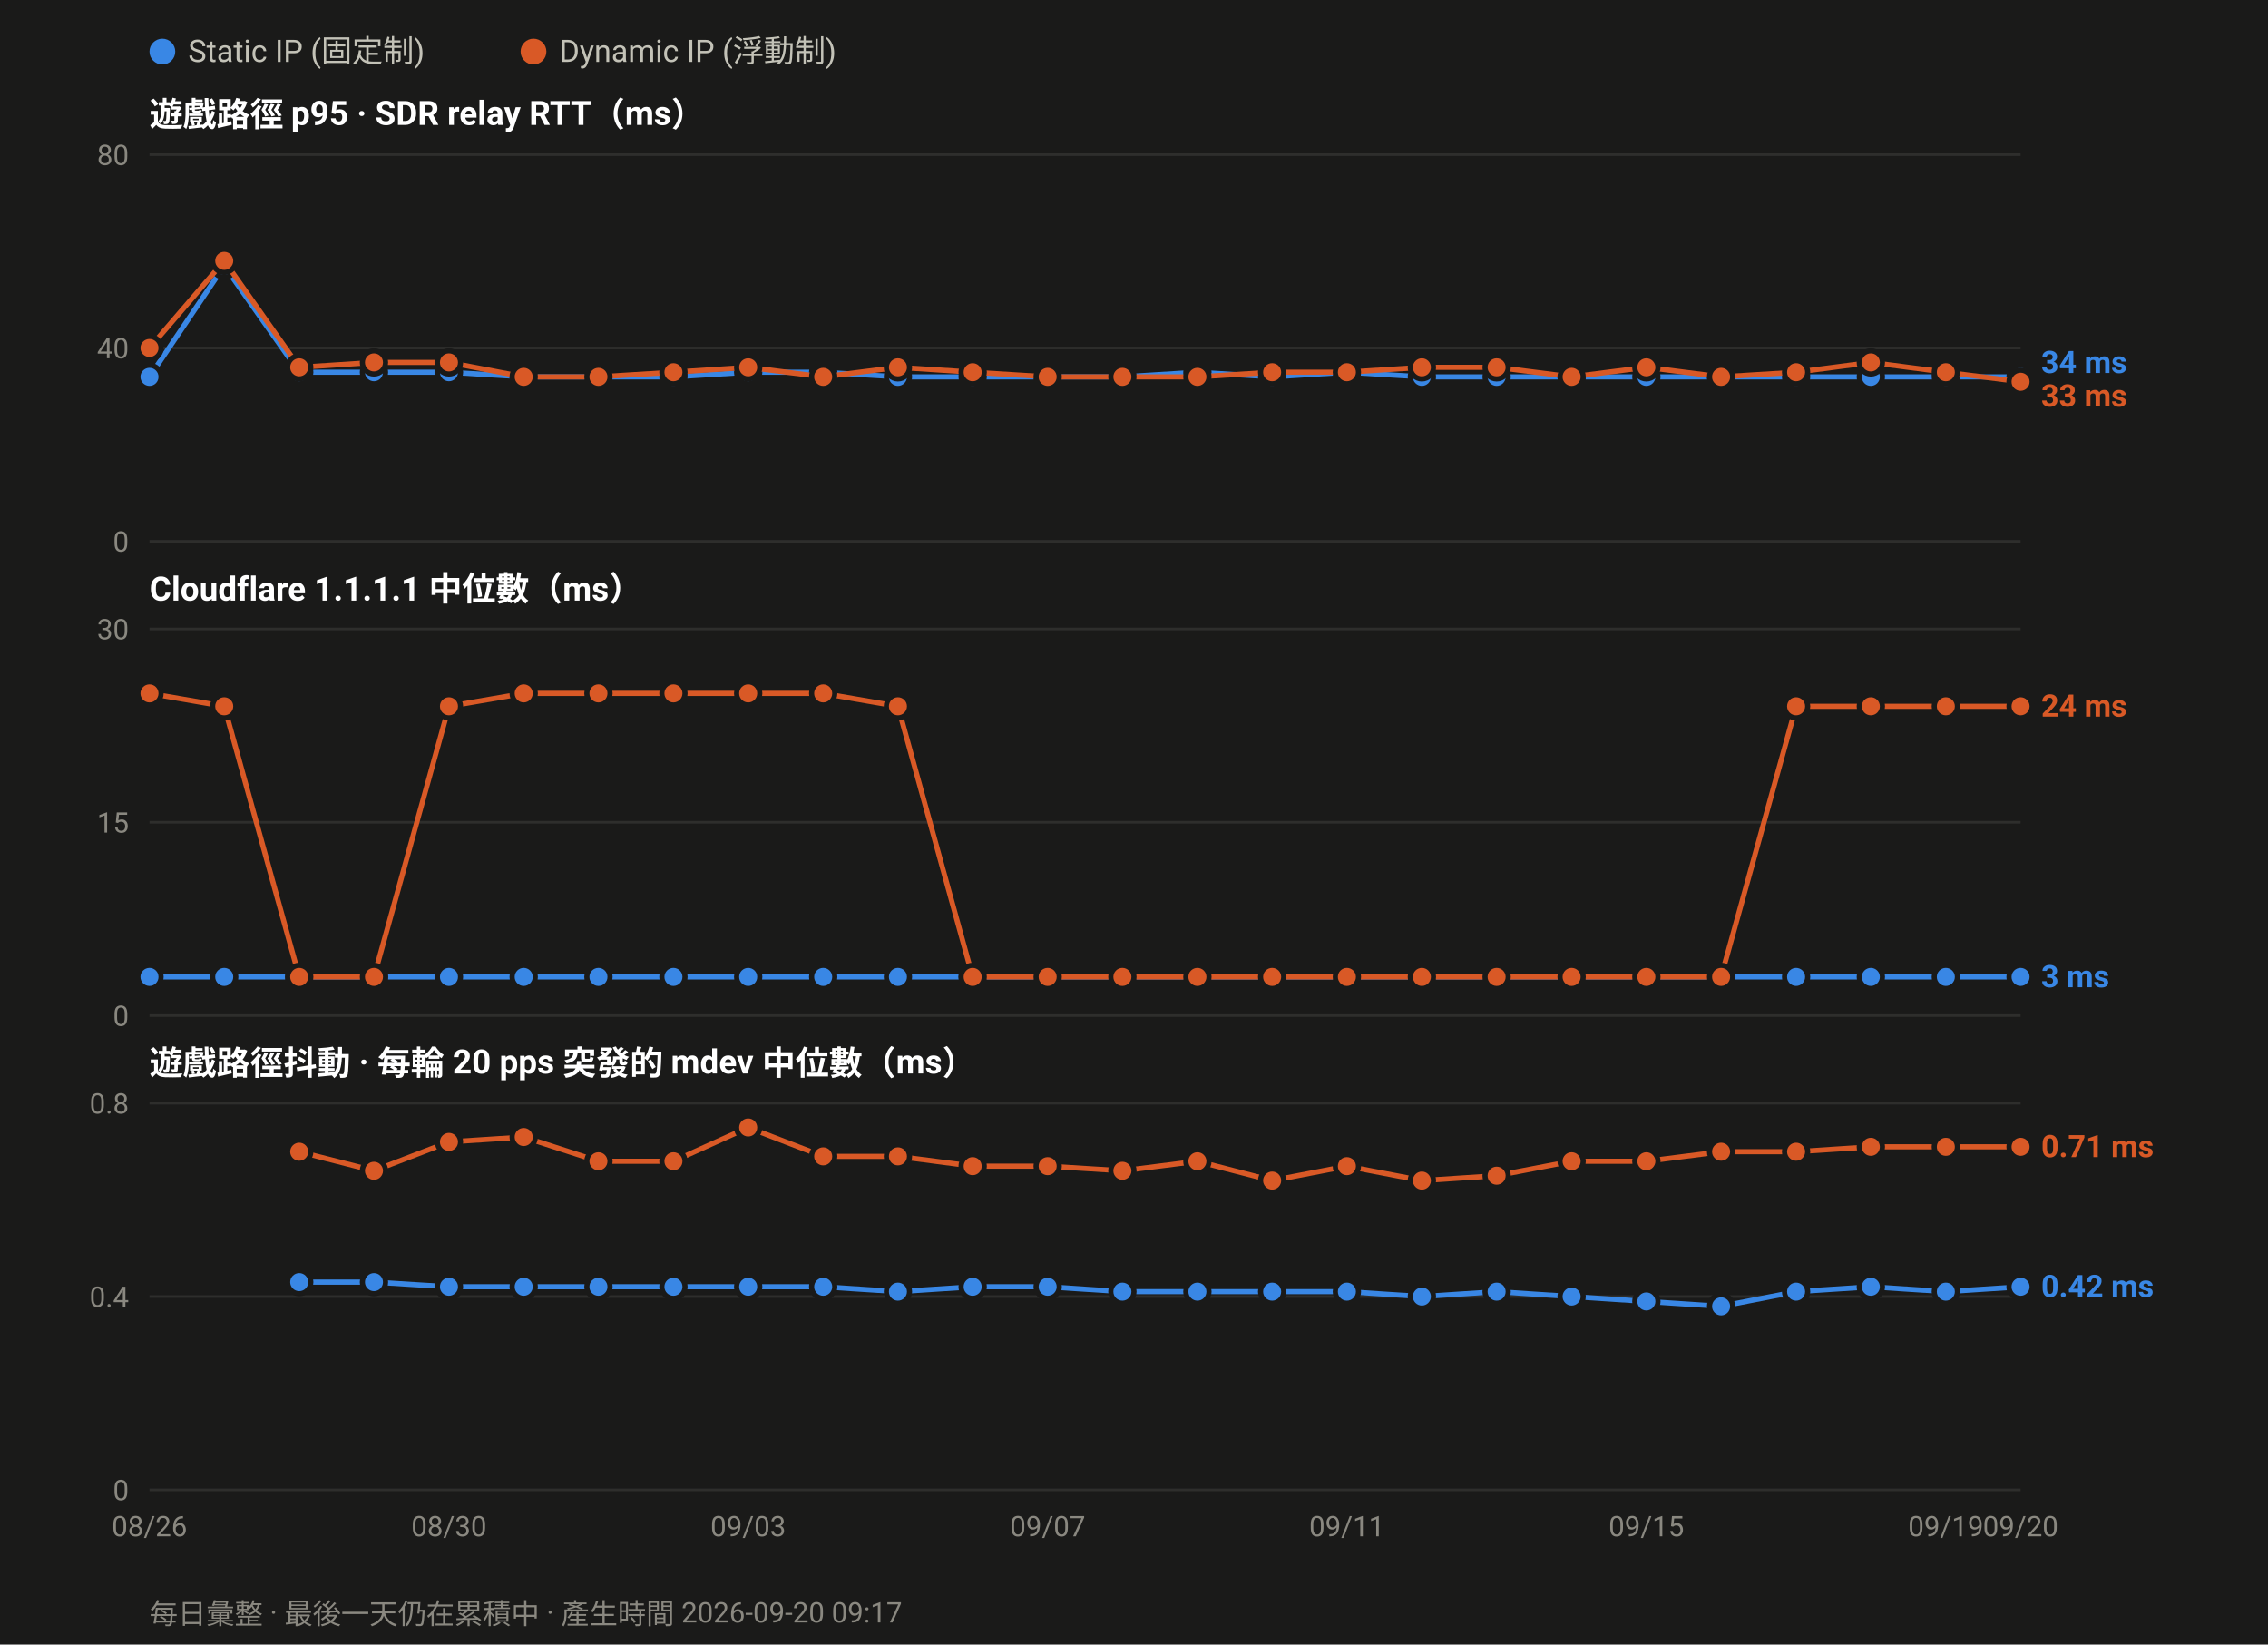
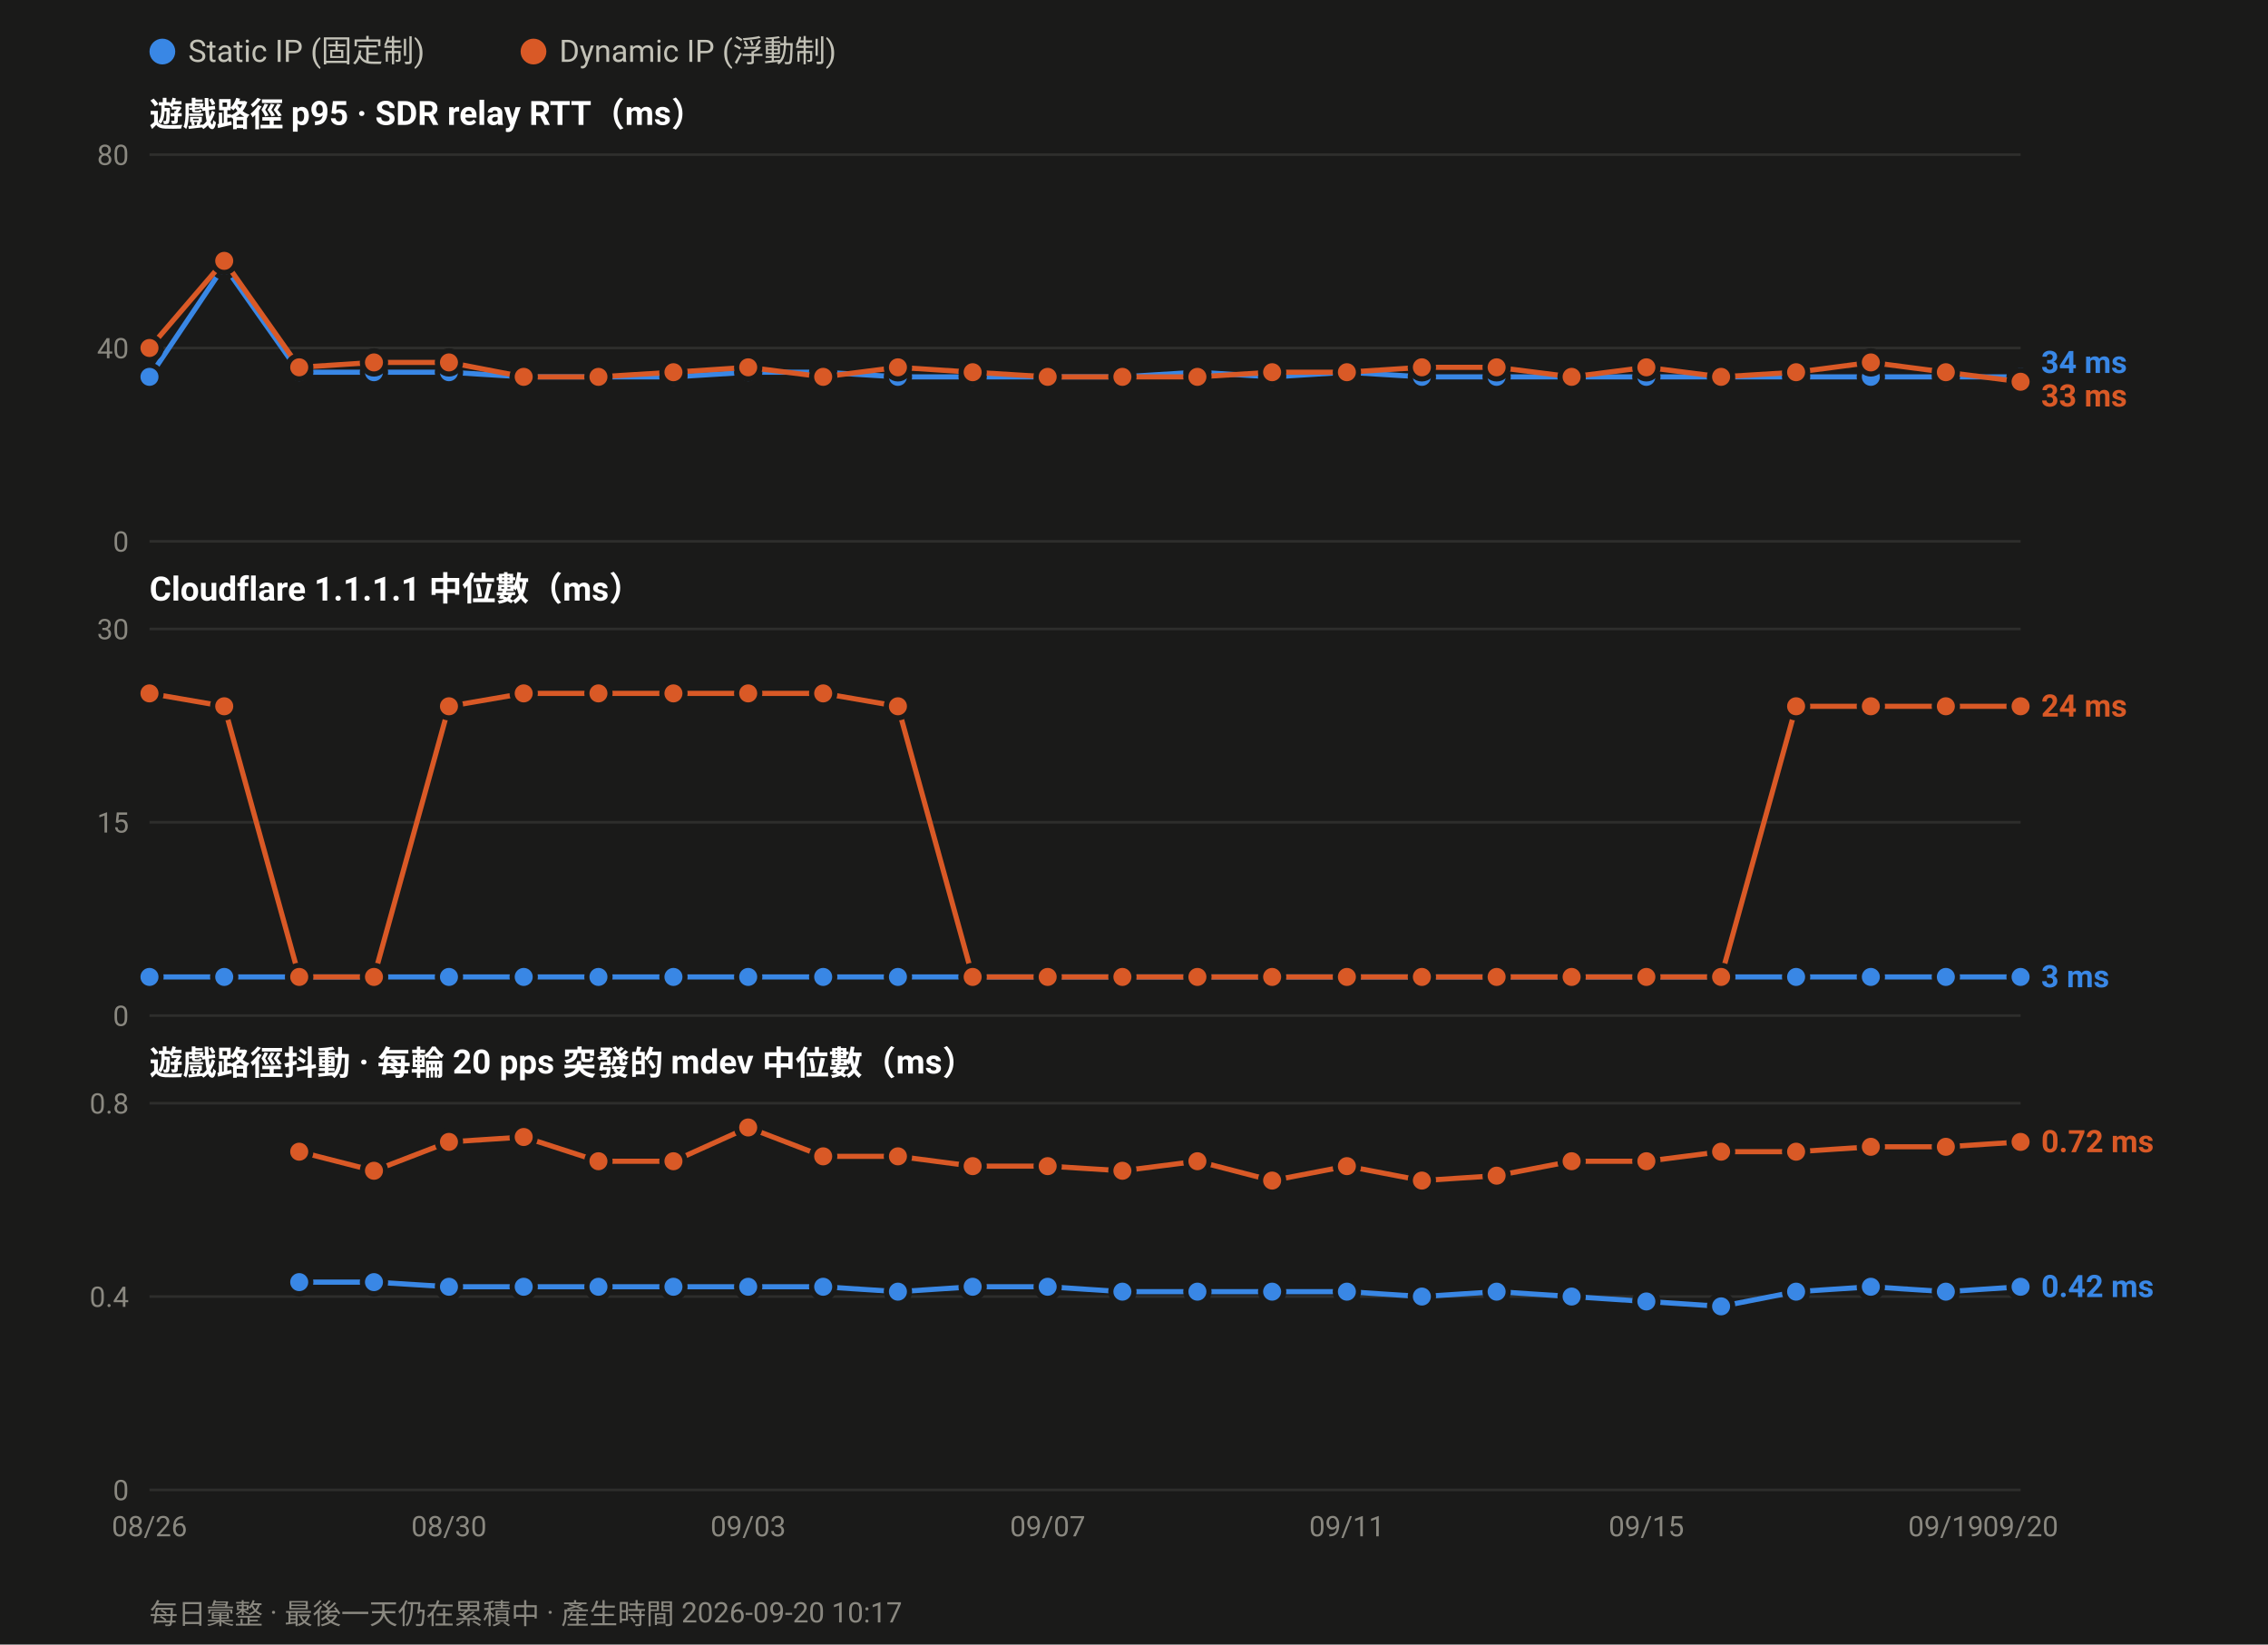
<svg xmlns="http://www.w3.org/2000/svg" width="880" height="638" viewBox="0 0 880 638" font-family="ui-sans-serif,-apple-system,Segoe UI,Roboto,Helvetica,Arial,sans-serif">
  <rect width="880" height="638" fill="#1a1a19" />
  <circle cx="63.0" cy="20" r="5" fill="#3987e5" />
  <text x="73.0" y="24" font-size="12" fill="#c3c2b7">Static IP (固定制)</text>
  <circle cx="207.0" cy="20" r="5" fill="#d95926" />
  <text x="217.0" y="24" font-size="12" fill="#c3c2b7">Dynamic IP (浮動制)</text>
  <text x="58" y="49.0" font-size="13" font-weight="600" fill="#ffffff">遊戲路徑 p95 · SDR relay RTT（ms）</text>
  <line x1="58" y1="210.0" x2="784.0" y2="210.0" stroke="#2e2e2c" stroke-width="1" />
  <text x="50" y="214.0" font-size="11" text-anchor="end" fill="#8a8880">0</text>
  <line x1="58" y1="135.0" x2="784.0" y2="135.0" stroke="#2e2e2c" stroke-width="1" />
  <text x="50" y="139.0" font-size="11" text-anchor="end" fill="#8a8880">40</text>
  <line x1="58" y1="60.0" x2="784.0" y2="60.0" stroke="#2e2e2c" stroke-width="1" />
  <text x="50" y="64.0" font-size="11" text-anchor="end" fill="#8a8880">80</text>
  <polyline fill="none" stroke="#3987e5" stroke-width="2" stroke-linejoin="round" points="58.0,146.2 87.0,103.1 116.1,144.4 145.1,144.4 174.2,144.4 203.2,146.2 232.2,146.2 261.3,146.2 290.3,144.4 319.4,144.4 348.4,146.2 377.4,146.2 406.5,146.2 435.5,146.2 464.6,144.4 493.6,146.2 522.6,144.4 551.7,146.2 580.7,146.2 609.8,146.2 638.8,146.2 667.8,146.2 696.9,146.2 725.9,146.2 755.0,146.2 784.0,146.2" />
  <circle cx="58.0" cy="146.2" r="4.5" fill="#3987e5" stroke="#1a1a19" stroke-width="2" />
  <circle cx="87.0" cy="103.1" r="4.5" fill="#3987e5" stroke="#1a1a19" stroke-width="2" />
  <circle cx="116.1" cy="144.4" r="4.5" fill="#3987e5" stroke="#1a1a19" stroke-width="2" />
  <circle cx="145.1" cy="144.4" r="4.5" fill="#3987e5" stroke="#1a1a19" stroke-width="2" />
  <circle cx="174.2" cy="144.4" r="4.5" fill="#3987e5" stroke="#1a1a19" stroke-width="2" />
  <circle cx="203.2" cy="146.2" r="4.5" fill="#3987e5" stroke="#1a1a19" stroke-width="2" />
  <circle cx="232.2" cy="146.2" r="4.5" fill="#3987e5" stroke="#1a1a19" stroke-width="2" />
  <circle cx="261.3" cy="146.2" r="4.5" fill="#3987e5" stroke="#1a1a19" stroke-width="2" />
  <circle cx="290.3" cy="144.4" r="4.5" fill="#3987e5" stroke="#1a1a19" stroke-width="2" />
  <circle cx="319.4" cy="144.4" r="4.5" fill="#3987e5" stroke="#1a1a19" stroke-width="2" />
  <circle cx="348.4" cy="146.2" r="4.5" fill="#3987e5" stroke="#1a1a19" stroke-width="2" />
  <circle cx="377.4" cy="146.2" r="4.5" fill="#3987e5" stroke="#1a1a19" stroke-width="2" />
  <circle cx="406.5" cy="146.2" r="4.5" fill="#3987e5" stroke="#1a1a19" stroke-width="2" />
  <circle cx="435.5" cy="146.2" r="4.5" fill="#3987e5" stroke="#1a1a19" stroke-width="2" />
  <circle cx="464.6" cy="144.4" r="4.5" fill="#3987e5" stroke="#1a1a19" stroke-width="2" />
  <circle cx="493.6" cy="146.2" r="4.5" fill="#3987e5" stroke="#1a1a19" stroke-width="2" />
  <circle cx="522.6" cy="144.4" r="4.5" fill="#3987e5" stroke="#1a1a19" stroke-width="2" />
  <circle cx="551.7" cy="146.2" r="4.5" fill="#3987e5" stroke="#1a1a19" stroke-width="2" />
  <circle cx="580.7" cy="146.2" r="4.5" fill="#3987e5" stroke="#1a1a19" stroke-width="2" />
  <circle cx="609.8" cy="146.2" r="4.5" fill="#3987e5" stroke="#1a1a19" stroke-width="2" />
  <circle cx="638.8" cy="146.2" r="4.5" fill="#3987e5" stroke="#1a1a19" stroke-width="2" />
  <circle cx="667.8" cy="146.2" r="4.5" fill="#3987e5" stroke="#1a1a19" stroke-width="2" />
  <circle cx="696.9" cy="146.2" r="4.5" fill="#3987e5" stroke="#1a1a19" stroke-width="2" />
  <circle cx="725.9" cy="146.2" r="4.5" fill="#3987e5" stroke="#1a1a19" stroke-width="2" />
  <circle cx="755.0" cy="146.2" r="4.5" fill="#3987e5" stroke="#1a1a19" stroke-width="2" />
  <circle cx="784.0" cy="146.2" r="4.5" fill="#3987e5" stroke="#1a1a19" stroke-width="2" />
  <polyline fill="none" stroke="#d95926" stroke-width="2" stroke-linejoin="round" points="58.0,135.0 87.0,101.2 116.1,142.5 145.1,140.6 174.2,140.6 203.2,146.2 232.2,146.2 261.3,144.4 290.3,142.5 319.4,146.2 348.4,142.5 377.4,144.4 406.5,146.2 435.5,146.2 464.6,146.2 493.6,144.4 522.6,144.4 551.7,142.5 580.7,142.5 609.8,146.2 638.8,142.5 667.8,146.2 696.9,144.4 725.9,140.6 755.0,144.4 784.0,148.1" />
  <circle cx="58.0" cy="135.0" r="4.5" fill="#d95926" stroke="#1a1a19" stroke-width="2" />
  <circle cx="87.0" cy="101.2" r="4.5" fill="#d95926" stroke="#1a1a19" stroke-width="2" />
  <circle cx="116.1" cy="142.5" r="4.5" fill="#d95926" stroke="#1a1a19" stroke-width="2" />
  <circle cx="145.1" cy="140.6" r="4.5" fill="#d95926" stroke="#1a1a19" stroke-width="2" />
  <circle cx="174.2" cy="140.6" r="4.5" fill="#d95926" stroke="#1a1a19" stroke-width="2" />
  <circle cx="203.2" cy="146.2" r="4.5" fill="#d95926" stroke="#1a1a19" stroke-width="2" />
  <circle cx="232.2" cy="146.2" r="4.5" fill="#d95926" stroke="#1a1a19" stroke-width="2" />
  <circle cx="261.3" cy="144.4" r="4.5" fill="#d95926" stroke="#1a1a19" stroke-width="2" />
  <circle cx="290.3" cy="142.5" r="4.5" fill="#d95926" stroke="#1a1a19" stroke-width="2" />
  <circle cx="319.4" cy="146.2" r="4.5" fill="#d95926" stroke="#1a1a19" stroke-width="2" />
  <circle cx="348.4" cy="142.5" r="4.5" fill="#d95926" stroke="#1a1a19" stroke-width="2" />
  <circle cx="377.4" cy="144.4" r="4.5" fill="#d95926" stroke="#1a1a19" stroke-width="2" />
  <circle cx="406.5" cy="146.2" r="4.5" fill="#d95926" stroke="#1a1a19" stroke-width="2" />
  <circle cx="435.5" cy="146.2" r="4.5" fill="#d95926" stroke="#1a1a19" stroke-width="2" />
  <circle cx="464.6" cy="146.2" r="4.5" fill="#d95926" stroke="#1a1a19" stroke-width="2" />
  <circle cx="493.6" cy="144.4" r="4.5" fill="#d95926" stroke="#1a1a19" stroke-width="2" />
  <circle cx="522.6" cy="144.4" r="4.5" fill="#d95926" stroke="#1a1a19" stroke-width="2" />
  <circle cx="551.7" cy="142.5" r="4.5" fill="#d95926" stroke="#1a1a19" stroke-width="2" />
  <circle cx="580.7" cy="142.5" r="4.5" fill="#d95926" stroke="#1a1a19" stroke-width="2" />
  <circle cx="609.8" cy="146.2" r="4.5" fill="#d95926" stroke="#1a1a19" stroke-width="2" />
  <circle cx="638.8" cy="142.5" r="4.5" fill="#d95926" stroke="#1a1a19" stroke-width="2" />
  <circle cx="667.8" cy="146.2" r="4.5" fill="#d95926" stroke="#1a1a19" stroke-width="2" />
  <circle cx="696.9" cy="144.4" r="4.5" fill="#d95926" stroke="#1a1a19" stroke-width="2" />
  <circle cx="725.9" cy="140.6" r="4.5" fill="#d95926" stroke="#1a1a19" stroke-width="2" />
  <circle cx="755.0" cy="144.4" r="4.5" fill="#d95926" stroke="#1a1a19" stroke-width="2" />
  <circle cx="784.0" cy="148.1" r="4.5" fill="#d95926" stroke="#1a1a19" stroke-width="2" />
  <text x="792.0" y="144.7" font-size="12" font-weight="600" fill="#3987e5">34 ms</text>
  <text x="792.0" y="157.7" font-size="12" font-weight="600" fill="#d95926">33 ms</text>
  <text x="58" y="233.0" font-size="13" font-weight="600" fill="#ffffff">Cloudflare 1.1.1.1 中位數（ms）</text>
  <line x1="58" y1="394.0" x2="784.0" y2="394.0" stroke="#2e2e2c" stroke-width="1" />
  <text x="50" y="398.0" font-size="11" text-anchor="end" fill="#8a8880">0</text>
  <line x1="58" y1="319.0" x2="784.0" y2="319.0" stroke="#2e2e2c" stroke-width="1" />
  <text x="50" y="323.0" font-size="11" text-anchor="end" fill="#8a8880">15</text>
  <line x1="58" y1="244.0" x2="784.0" y2="244.0" stroke="#2e2e2c" stroke-width="1" />
  <text x="50" y="248.0" font-size="11" text-anchor="end" fill="#8a8880">30</text>
  <polyline fill="none" stroke="#3987e5" stroke-width="2" stroke-linejoin="round" points="58.0,379.0 87.0,379.0 116.1,379.0 145.1,379.0 174.2,379.0 203.2,379.0 232.2,379.0 261.3,379.0 290.3,379.0 319.4,379.0 348.4,379.0 377.4,379.0 406.5,379.0 435.5,379.0 464.6,379.0 493.6,379.0 522.6,379.0 551.7,379.0 580.7,379.0 609.8,379.0 638.8,379.0 667.8,379.0 696.9,379.0 725.9,379.0 755.0,379.0 784.0,379.0" />
  <circle cx="58.0" cy="379.0" r="4.5" fill="#3987e5" stroke="#1a1a19" stroke-width="2" />
  <circle cx="87.0" cy="379.0" r="4.5" fill="#3987e5" stroke="#1a1a19" stroke-width="2" />
  <circle cx="116.1" cy="379.0" r="4.5" fill="#3987e5" stroke="#1a1a19" stroke-width="2" />
  <circle cx="145.1" cy="379.0" r="4.5" fill="#3987e5" stroke="#1a1a19" stroke-width="2" />
  <circle cx="174.2" cy="379.0" r="4.5" fill="#3987e5" stroke="#1a1a19" stroke-width="2" />
  <circle cx="203.2" cy="379.0" r="4.5" fill="#3987e5" stroke="#1a1a19" stroke-width="2" />
  <circle cx="232.2" cy="379.0" r="4.5" fill="#3987e5" stroke="#1a1a19" stroke-width="2" />
  <circle cx="261.3" cy="379.0" r="4.5" fill="#3987e5" stroke="#1a1a19" stroke-width="2" />
  <circle cx="290.3" cy="379.0" r="4.5" fill="#3987e5" stroke="#1a1a19" stroke-width="2" />
  <circle cx="319.4" cy="379.0" r="4.5" fill="#3987e5" stroke="#1a1a19" stroke-width="2" />
  <circle cx="348.4" cy="379.0" r="4.5" fill="#3987e5" stroke="#1a1a19" stroke-width="2" />
  <circle cx="377.4" cy="379.0" r="4.5" fill="#3987e5" stroke="#1a1a19" stroke-width="2" />
  <circle cx="406.5" cy="379.0" r="4.5" fill="#3987e5" stroke="#1a1a19" stroke-width="2" />
  <circle cx="435.5" cy="379.0" r="4.5" fill="#3987e5" stroke="#1a1a19" stroke-width="2" />
  <circle cx="464.6" cy="379.0" r="4.5" fill="#3987e5" stroke="#1a1a19" stroke-width="2" />
  <circle cx="493.6" cy="379.0" r="4.5" fill="#3987e5" stroke="#1a1a19" stroke-width="2" />
  <circle cx="522.6" cy="379.0" r="4.5" fill="#3987e5" stroke="#1a1a19" stroke-width="2" />
  <circle cx="551.7" cy="379.0" r="4.5" fill="#3987e5" stroke="#1a1a19" stroke-width="2" />
  <circle cx="580.7" cy="379.0" r="4.5" fill="#3987e5" stroke="#1a1a19" stroke-width="2" />
  <circle cx="609.8" cy="379.0" r="4.5" fill="#3987e5" stroke="#1a1a19" stroke-width="2" />
  <circle cx="638.8" cy="379.0" r="4.5" fill="#3987e5" stroke="#1a1a19" stroke-width="2" />
  <circle cx="667.8" cy="379.0" r="4.5" fill="#3987e5" stroke="#1a1a19" stroke-width="2" />
  <circle cx="696.9" cy="379.0" r="4.5" fill="#3987e5" stroke="#1a1a19" stroke-width="2" />
  <circle cx="725.9" cy="379.0" r="4.5" fill="#3987e5" stroke="#1a1a19" stroke-width="2" />
  <circle cx="755.0" cy="379.0" r="4.5" fill="#3987e5" stroke="#1a1a19" stroke-width="2" />
  <circle cx="784.0" cy="379.0" r="4.5" fill="#3987e5" stroke="#1a1a19" stroke-width="2" />
  <polyline fill="none" stroke="#d95926" stroke-width="2" stroke-linejoin="round" points="58.0,269.0 87.0,274.0 116.1,379.0 145.1,379.0 174.2,274.0 203.2,269.0 232.2,269.0 261.3,269.0 290.3,269.0 319.4,269.0 348.4,274.0 377.4,379.0 406.5,379.0 435.5,379.0 464.6,379.0 493.6,379.0 522.6,379.0 551.7,379.0 580.7,379.0 609.8,379.0 638.8,379.0 667.8,379.0 696.9,274.0 725.9,274.0 755.0,274.0 784.0,274.0" />
  <circle cx="58.0" cy="269.0" r="4.5" fill="#d95926" stroke="#1a1a19" stroke-width="2" />
  <circle cx="87.0" cy="274.0" r="4.5" fill="#d95926" stroke="#1a1a19" stroke-width="2" />
  <circle cx="116.1" cy="379.0" r="4.5" fill="#d95926" stroke="#1a1a19" stroke-width="2" />
  <circle cx="145.1" cy="379.0" r="4.5" fill="#d95926" stroke="#1a1a19" stroke-width="2" />
  <circle cx="174.2" cy="274.0" r="4.5" fill="#d95926" stroke="#1a1a19" stroke-width="2" />
  <circle cx="203.2" cy="269.0" r="4.5" fill="#d95926" stroke="#1a1a19" stroke-width="2" />
  <circle cx="232.2" cy="269.0" r="4.5" fill="#d95926" stroke="#1a1a19" stroke-width="2" />
  <circle cx="261.3" cy="269.0" r="4.5" fill="#d95926" stroke="#1a1a19" stroke-width="2" />
  <circle cx="290.3" cy="269.0" r="4.5" fill="#d95926" stroke="#1a1a19" stroke-width="2" />
  <circle cx="319.4" cy="269.0" r="4.5" fill="#d95926" stroke="#1a1a19" stroke-width="2" />
  <circle cx="348.4" cy="274.0" r="4.5" fill="#d95926" stroke="#1a1a19" stroke-width="2" />
  <circle cx="377.4" cy="379.0" r="4.5" fill="#d95926" stroke="#1a1a19" stroke-width="2" />
  <circle cx="406.5" cy="379.0" r="4.5" fill="#d95926" stroke="#1a1a19" stroke-width="2" />
  <circle cx="435.5" cy="379.0" r="4.5" fill="#d95926" stroke="#1a1a19" stroke-width="2" />
  <circle cx="464.6" cy="379.0" r="4.5" fill="#d95926" stroke="#1a1a19" stroke-width="2" />
  <circle cx="493.6" cy="379.0" r="4.5" fill="#d95926" stroke="#1a1a19" stroke-width="2" />
  <circle cx="522.6" cy="379.0" r="4.5" fill="#d95926" stroke="#1a1a19" stroke-width="2" />
  <circle cx="551.7" cy="379.0" r="4.5" fill="#d95926" stroke="#1a1a19" stroke-width="2" />
  <circle cx="580.7" cy="379.0" r="4.5" fill="#d95926" stroke="#1a1a19" stroke-width="2" />
  <circle cx="609.8" cy="379.0" r="4.5" fill="#d95926" stroke="#1a1a19" stroke-width="2" />
  <circle cx="638.8" cy="379.0" r="4.5" fill="#d95926" stroke="#1a1a19" stroke-width="2" />
  <circle cx="667.8" cy="379.0" r="4.5" fill="#d95926" stroke="#1a1a19" stroke-width="2" />
  <circle cx="696.9" cy="274.0" r="4.5" fill="#d95926" stroke="#1a1a19" stroke-width="2" />
  <circle cx="725.9" cy="274.0" r="4.5" fill="#d95926" stroke="#1a1a19" stroke-width="2" />
  <circle cx="755.0" cy="274.0" r="4.5" fill="#d95926" stroke="#1a1a19" stroke-width="2" />
  <circle cx="784.0" cy="274.0" r="4.5" fill="#d95926" stroke="#1a1a19" stroke-width="2" />
  <text x="792.0" y="278.0" font-size="12" font-weight="600" fill="#d95926">24 ms</text>
  <text x="792.0" y="383.0" font-size="12" font-weight="600" fill="#3987e5">3 ms</text>
  <text x="58" y="417.0" font-size="13" font-weight="600" fill="#ffffff">遊戲路徑抖動 · 每輪 20 pps 突發的 mdev 中位數（ms）</text>
  <line x1="58" y1="578.0" x2="784.0" y2="578.0" stroke="#2e2e2c" stroke-width="1" />
  <text x="50" y="582.0" font-size="11" text-anchor="end" fill="#8a8880">0</text>
  <line x1="58" y1="503.0" x2="784.0" y2="503.0" stroke="#2e2e2c" stroke-width="1" />
  <text x="50" y="507.0" font-size="11" text-anchor="end" fill="#8a8880">0.4</text>
  <line x1="58" y1="428.0" x2="784.0" y2="428.0" stroke="#2e2e2c" stroke-width="1" />
  <text x="50" y="432.0" font-size="11" text-anchor="end" fill="#8a8880">0.8</text>
  <polyline fill="none" stroke="#3987e5" stroke-width="2" stroke-linejoin="round" points="116.1,497.4 145.1,497.4 174.2,499.2 203.2,499.2 232.2,499.2 261.3,499.2 290.3,499.2 319.4,499.2 348.4,501.1 377.4,499.2 406.5,499.2 435.5,501.1 464.6,501.1 493.6,501.1 522.6,501.1 551.7,503.0 580.7,501.1 609.8,503.0 638.8,504.9 667.8,506.8 696.9,501.1 725.9,499.2 755.0,501.1 784.0,499.2" />
  <circle cx="116.1" cy="497.4" r="4.5" fill="#3987e5" stroke="#1a1a19" stroke-width="2" />
  <circle cx="145.1" cy="497.4" r="4.5" fill="#3987e5" stroke="#1a1a19" stroke-width="2" />
  <circle cx="174.2" cy="499.2" r="4.5" fill="#3987e5" stroke="#1a1a19" stroke-width="2" />
  <circle cx="203.2" cy="499.2" r="4.5" fill="#3987e5" stroke="#1a1a19" stroke-width="2" />
  <circle cx="232.2" cy="499.2" r="4.5" fill="#3987e5" stroke="#1a1a19" stroke-width="2" />
  <circle cx="261.3" cy="499.2" r="4.5" fill="#3987e5" stroke="#1a1a19" stroke-width="2" />
  <circle cx="290.3" cy="499.2" r="4.5" fill="#3987e5" stroke="#1a1a19" stroke-width="2" />
  <circle cx="319.4" cy="499.2" r="4.5" fill="#3987e5" stroke="#1a1a19" stroke-width="2" />
  <circle cx="348.4" cy="501.1" r="4.5" fill="#3987e5" stroke="#1a1a19" stroke-width="2" />
  <circle cx="377.4" cy="499.2" r="4.5" fill="#3987e5" stroke="#1a1a19" stroke-width="2" />
  <circle cx="406.5" cy="499.2" r="4.5" fill="#3987e5" stroke="#1a1a19" stroke-width="2" />
  <circle cx="435.5" cy="501.1" r="4.5" fill="#3987e5" stroke="#1a1a19" stroke-width="2" />
  <circle cx="464.6" cy="501.1" r="4.5" fill="#3987e5" stroke="#1a1a19" stroke-width="2" />
  <circle cx="493.6" cy="501.1" r="4.5" fill="#3987e5" stroke="#1a1a19" stroke-width="2" />
  <circle cx="522.6" cy="501.1" r="4.5" fill="#3987e5" stroke="#1a1a19" stroke-width="2" />
  <circle cx="551.7" cy="503.0" r="4.5" fill="#3987e5" stroke="#1a1a19" stroke-width="2" />
  <circle cx="580.7" cy="501.1" r="4.5" fill="#3987e5" stroke="#1a1a19" stroke-width="2" />
  <circle cx="609.8" cy="503.0" r="4.5" fill="#3987e5" stroke="#1a1a19" stroke-width="2" />
  <circle cx="638.8" cy="504.9" r="4.5" fill="#3987e5" stroke="#1a1a19" stroke-width="2" />
  <circle cx="667.8" cy="506.8" r="4.5" fill="#3987e5" stroke="#1a1a19" stroke-width="2" />
  <circle cx="696.9" cy="501.1" r="4.5" fill="#3987e5" stroke="#1a1a19" stroke-width="2" />
  <circle cx="725.9" cy="499.2" r="4.5" fill="#3987e5" stroke="#1a1a19" stroke-width="2" />
  <circle cx="755.0" cy="501.1" r="4.5" fill="#3987e5" stroke="#1a1a19" stroke-width="2" />
  <circle cx="784.0" cy="499.2" r="4.5" fill="#3987e5" stroke="#1a1a19" stroke-width="2" />
-   <polyline fill="none" stroke="#d95926" stroke-width="2" stroke-linejoin="round" points="116.1,446.8 145.1,454.2 174.2,443.0 203.2,441.1 232.2,450.5 261.3,450.5 290.3,437.4 319.4,448.6 348.4,448.6 377.4,452.4 406.5,452.4 435.5,454.2 464.6,450.5 493.6,458.0 522.6,452.4 551.7,458.0 580.7,456.1 609.8,450.5 638.8,450.5 667.8,446.8 696.9,446.8 725.9,444.9 755.0,444.9 784.0,444.9" />
+   <polyline fill="none" stroke="#d95926" stroke-width="2" stroke-linejoin="round" points="116.1,446.8 145.1,454.2 174.2,443.0 203.2,441.1 232.2,450.5 261.3,450.5 290.3,437.4 319.4,448.6 348.4,448.6 377.4,452.4 406.5,452.4 435.5,454.2 464.6,450.5 493.6,458.0 522.6,452.4 551.7,458.0 580.7,456.1 609.8,450.5 638.8,450.5 667.8,446.8 696.9,446.8 725.9,444.9 755.0,444.9 784.0,443.0" />
  <circle cx="116.1" cy="446.8" r="4.5" fill="#d95926" stroke="#1a1a19" stroke-width="2" />
  <circle cx="145.1" cy="454.2" r="4.5" fill="#d95926" stroke="#1a1a19" stroke-width="2" />
  <circle cx="174.2" cy="443.0" r="4.5" fill="#d95926" stroke="#1a1a19" stroke-width="2" />
  <circle cx="203.2" cy="441.1" r="4.5" fill="#d95926" stroke="#1a1a19" stroke-width="2" />
  <circle cx="232.2" cy="450.5" r="4.5" fill="#d95926" stroke="#1a1a19" stroke-width="2" />
  <circle cx="261.3" cy="450.5" r="4.5" fill="#d95926" stroke="#1a1a19" stroke-width="2" />
  <circle cx="290.3" cy="437.4" r="4.5" fill="#d95926" stroke="#1a1a19" stroke-width="2" />
  <circle cx="319.4" cy="448.6" r="4.5" fill="#d95926" stroke="#1a1a19" stroke-width="2" />
  <circle cx="348.4" cy="448.6" r="4.5" fill="#d95926" stroke="#1a1a19" stroke-width="2" />
  <circle cx="377.4" cy="452.4" r="4.5" fill="#d95926" stroke="#1a1a19" stroke-width="2" />
  <circle cx="406.5" cy="452.4" r="4.5" fill="#d95926" stroke="#1a1a19" stroke-width="2" />
  <circle cx="435.5" cy="454.2" r="4.5" fill="#d95926" stroke="#1a1a19" stroke-width="2" />
  <circle cx="464.6" cy="450.5" r="4.5" fill="#d95926" stroke="#1a1a19" stroke-width="2" />
  <circle cx="493.6" cy="458.0" r="4.5" fill="#d95926" stroke="#1a1a19" stroke-width="2" />
  <circle cx="522.6" cy="452.4" r="4.5" fill="#d95926" stroke="#1a1a19" stroke-width="2" />
  <circle cx="551.7" cy="458.0" r="4.5" fill="#d95926" stroke="#1a1a19" stroke-width="2" />
  <circle cx="580.7" cy="456.1" r="4.5" fill="#d95926" stroke="#1a1a19" stroke-width="2" />
  <circle cx="609.8" cy="450.5" r="4.5" fill="#d95926" stroke="#1a1a19" stroke-width="2" />
  <circle cx="638.8" cy="450.5" r="4.5" fill="#d95926" stroke="#1a1a19" stroke-width="2" />
  <circle cx="667.8" cy="446.8" r="4.5" fill="#d95926" stroke="#1a1a19" stroke-width="2" />
  <circle cx="696.9" cy="446.8" r="4.5" fill="#d95926" stroke="#1a1a19" stroke-width="2" />
  <circle cx="725.9" cy="444.9" r="4.5" fill="#d95926" stroke="#1a1a19" stroke-width="2" />
  <circle cx="755.0" cy="444.9" r="4.5" fill="#d95926" stroke="#1a1a19" stroke-width="2" />
-   <circle cx="784.0" cy="444.9" r="4.5" fill="#d95926" stroke="#1a1a19" stroke-width="2" />
-   <text x="792.0" y="448.9" font-size="12" font-weight="600" fill="#d95926">0.71 ms</text>
+   <circle cx="784.0" cy="443.0" r="4.5" fill="#d95926" stroke="#1a1a19" stroke-width="2" />
+   <text x="792.0" y="447.0" font-size="12" font-weight="600" fill="#d95926">0.72 ms</text>
  <text x="792.0" y="503.2" font-size="12" font-weight="600" fill="#3987e5">0.42 ms</text>
  <text x="58.0" y="596.0" font-size="11" text-anchor="middle" fill="#8a8880">08/26</text>
  <text x="174.2" y="596.0" font-size="11" text-anchor="middle" fill="#8a8880">08/30</text>
  <text x="290.3" y="596.0" font-size="11" text-anchor="middle" fill="#8a8880">09/03</text>
  <text x="406.5" y="596.0" font-size="11" text-anchor="middle" fill="#8a8880">09/07</text>
  <text x="522.6" y="596.0" font-size="11" text-anchor="middle" fill="#8a8880">09/11</text>
  <text x="638.8" y="596.0" font-size="11" text-anchor="middle" fill="#8a8880">09/15</text>
  <text x="755.0" y="596.0" font-size="11" text-anchor="middle" fill="#8a8880">09/19</text>
  <text x="784.0" y="596.0" font-size="11" text-anchor="middle" fill="#8a8880">09/20</text>
-   <text x="58" y="630" font-size="11" fill="#8a8880">每日彙整 · 最後一天仍在累積中 · 產生時間 2026-09-20 09:17</text>
+   <text x="58" y="630" font-size="11" fill="#8a8880">每日彙整 · 最後一天仍在累積中 · 產生時間 2026-09-20 10:17</text>
</svg>
